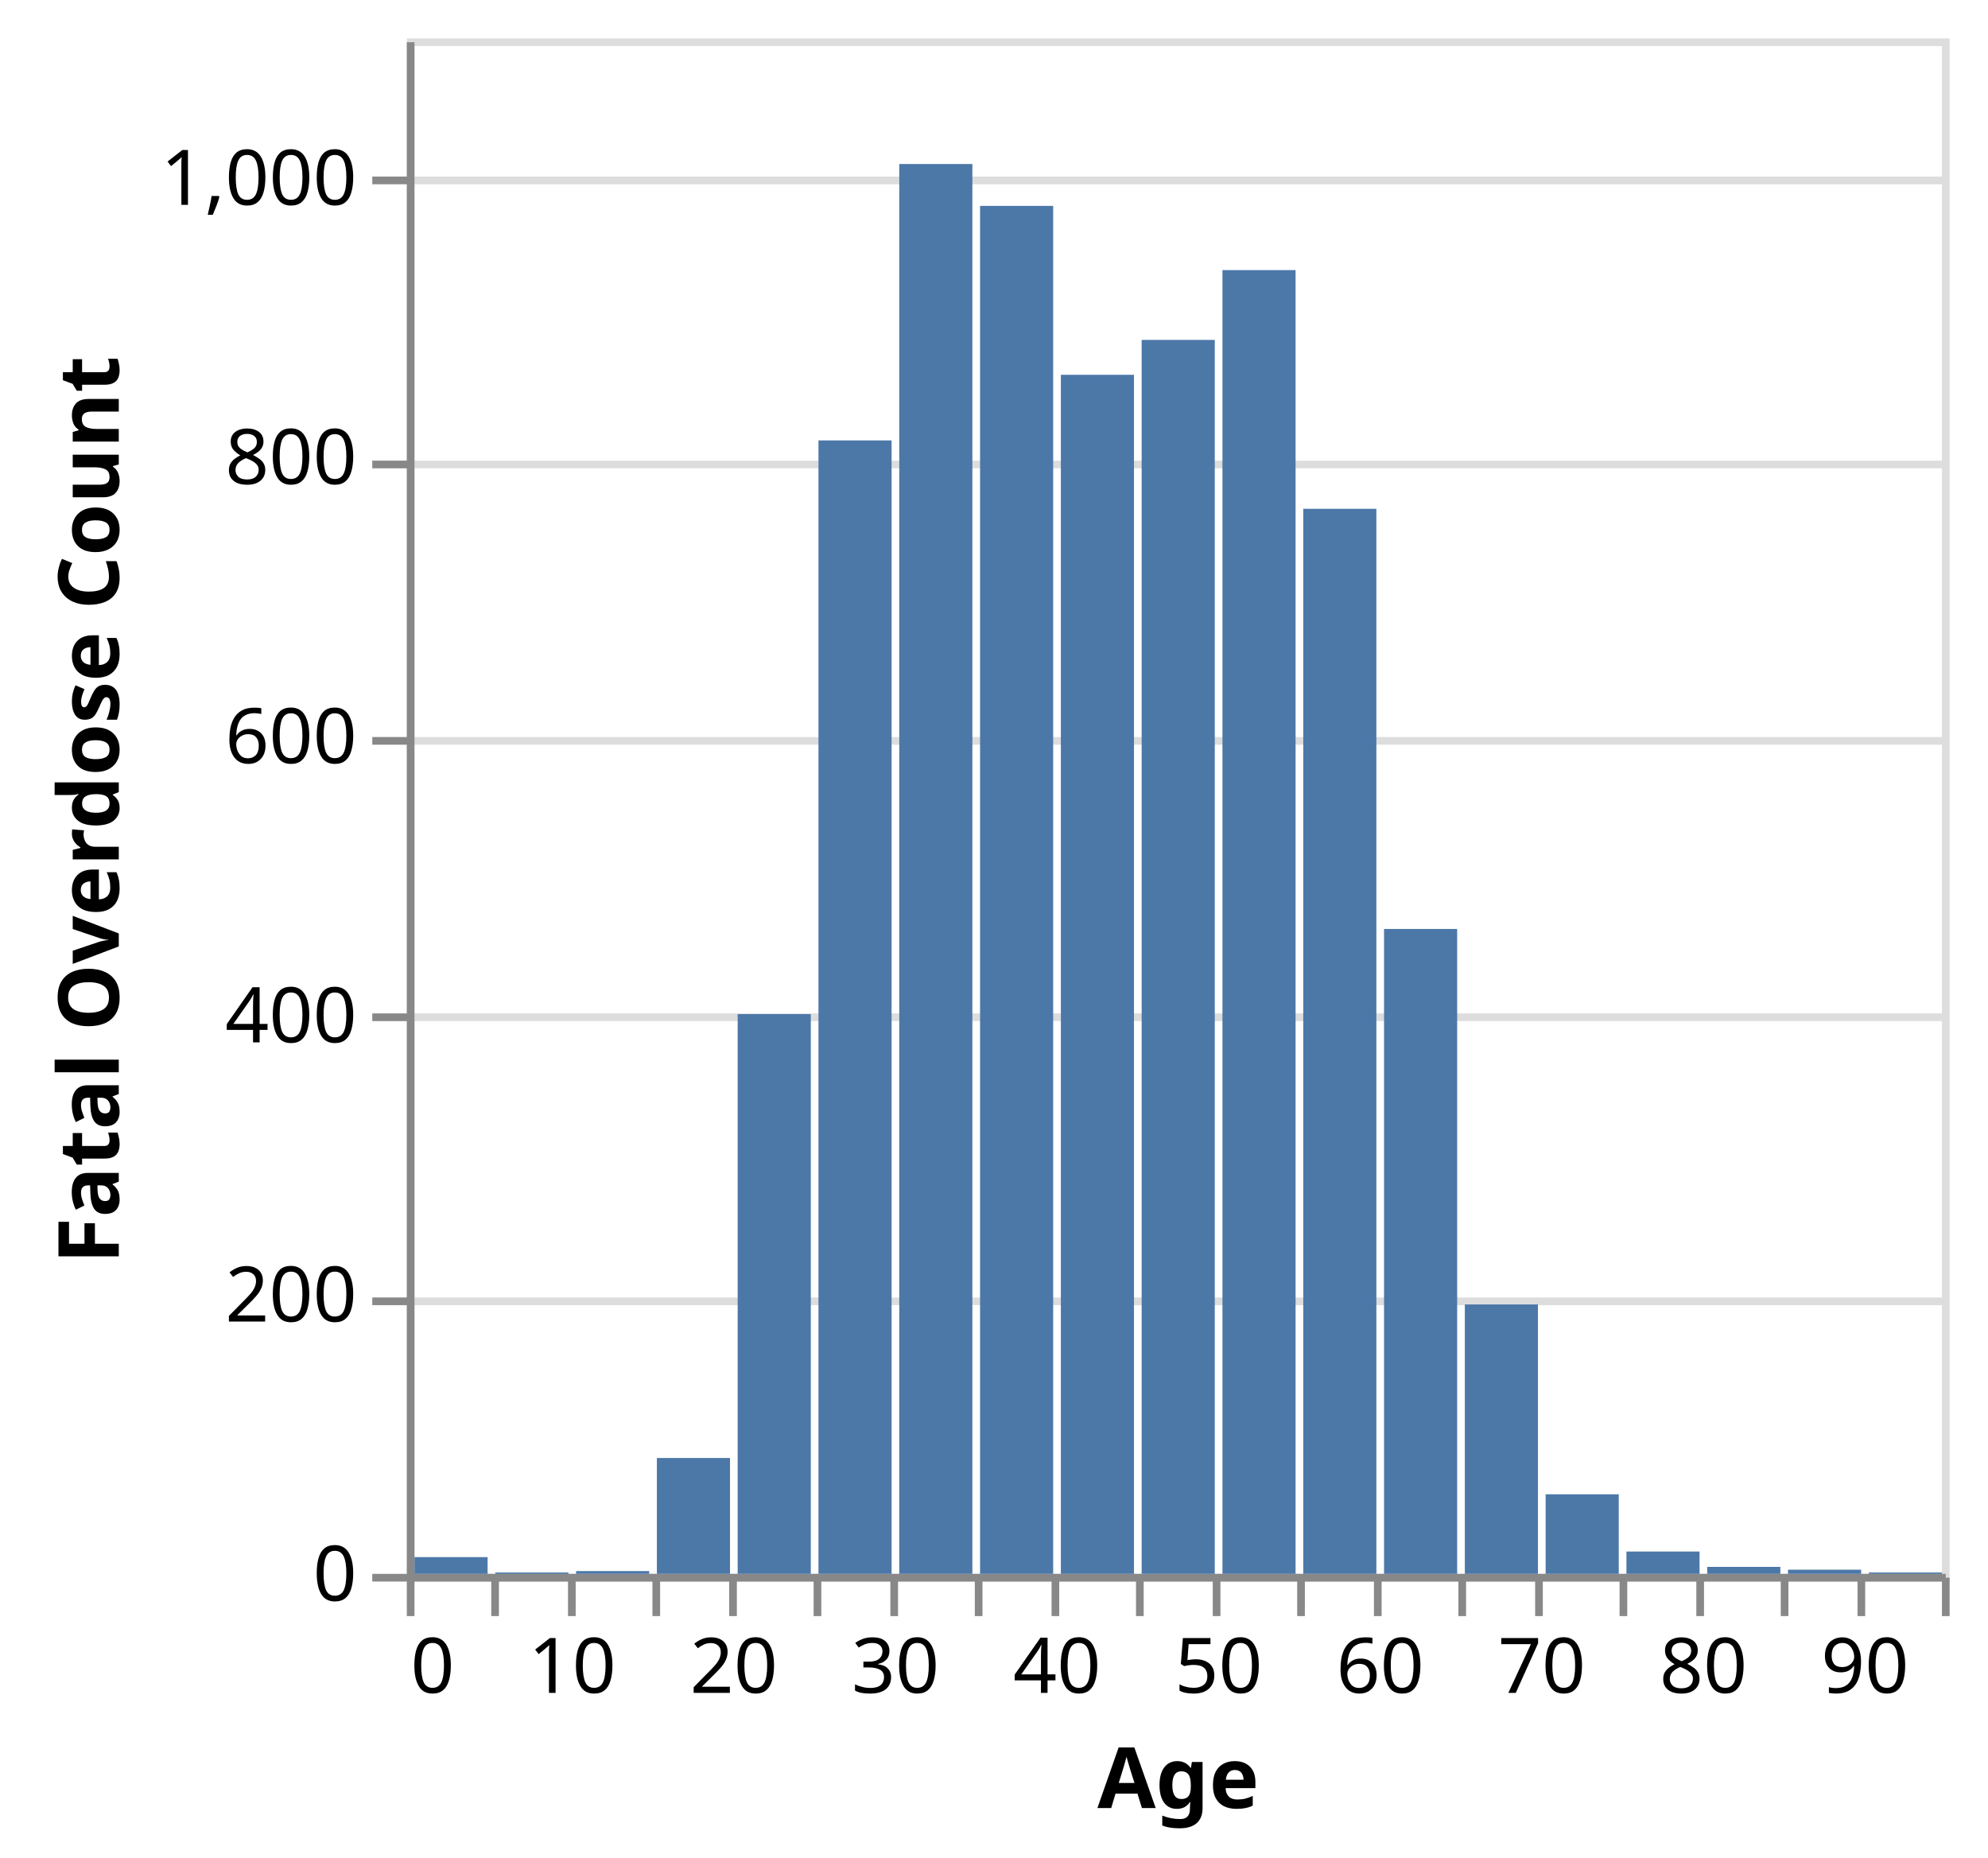
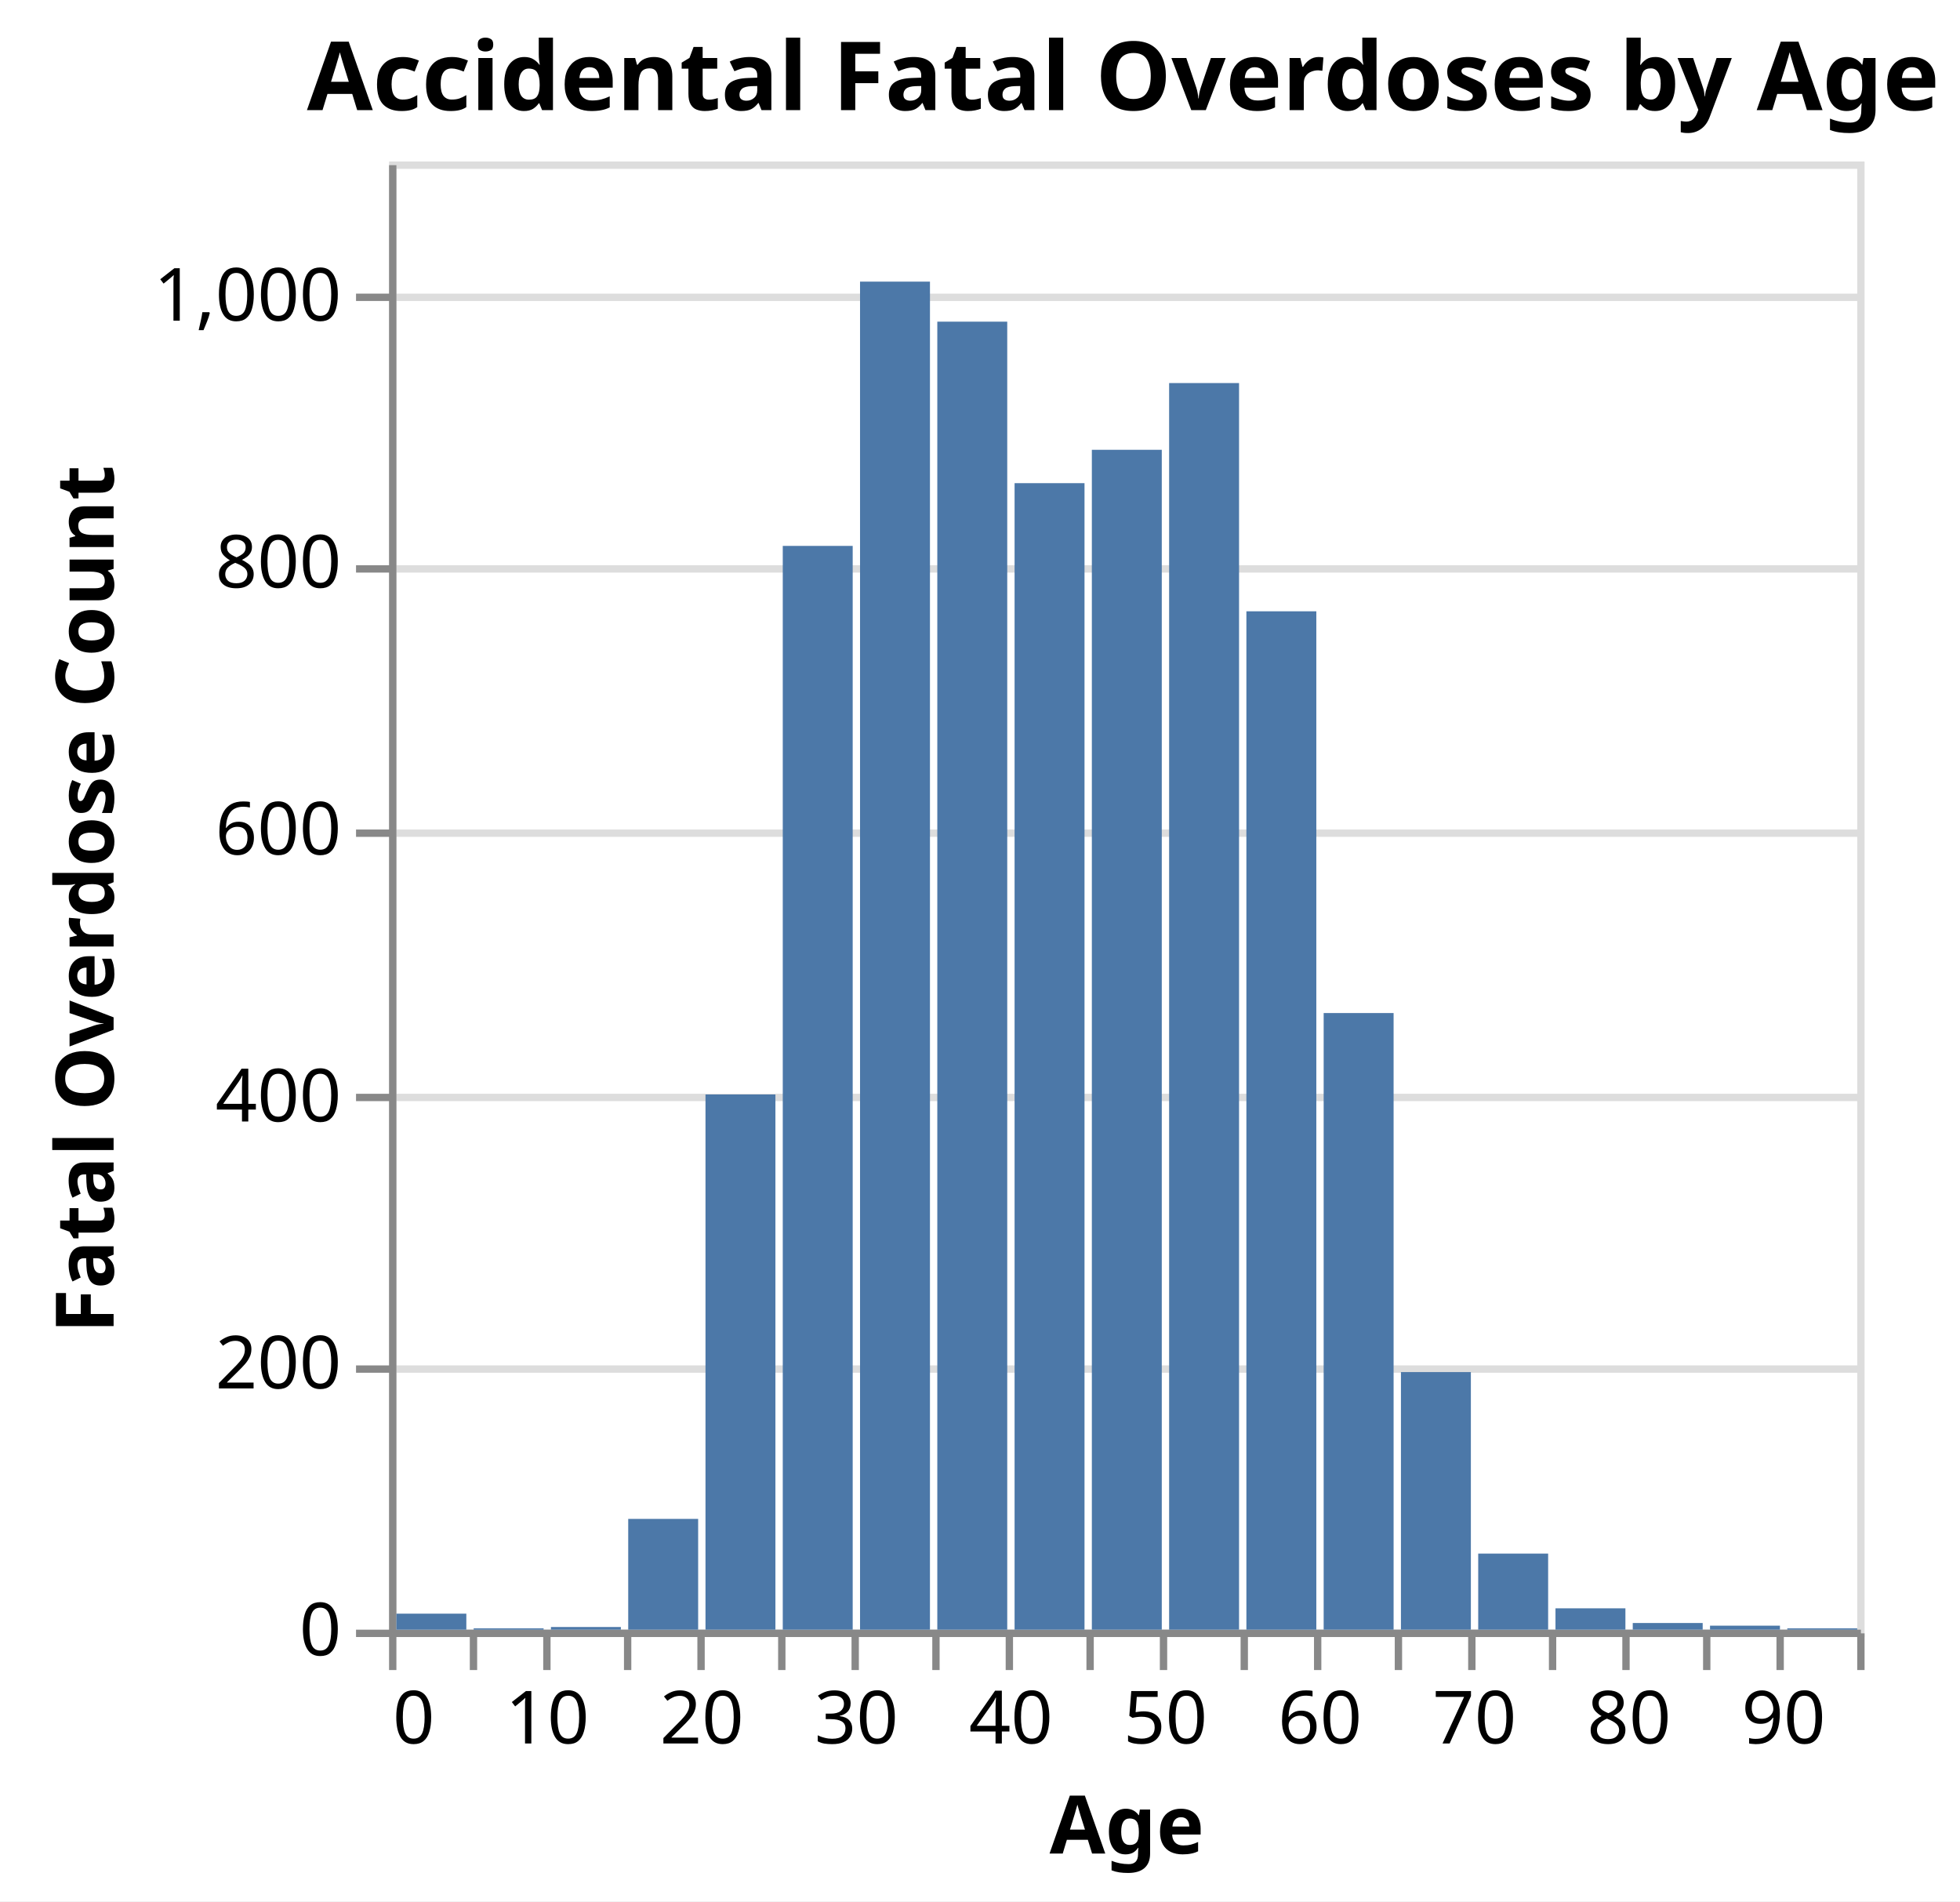
- <svg xmlns="http://www.w3.org/2000/svg" version="1.1" class="marks" width="259" height="242" viewBox="0 0 259 242">
-   <rect width="259" height="242" fill="white" />
-   <g fill="none" stroke-miterlimit="10" transform="translate(53,5)">
+ <svg xmlns="http://www.w3.org/2000/svg" version="1.1" class="marks" width="267" height="259" viewBox="0 0 267 259">
+   <rect width="267" height="259" fill="white" />
+   <g fill="none" stroke-miterlimit="10" transform="translate(53,22)">
    <g class="mark-group role-frame root" role="graphics-object" aria-roledescription="group mark container">
      <g transform="translate(0,0)">
        <path class="background" aria-hidden="true" d="M0.5,0.5h200v200h-200Z" stroke="#ddd" />
        <g>
          <g class="mark-group role-axis" aria-hidden="true">
            <g transform="translate(0.5,0.5)">
              <path class="background" aria-hidden="true" d="M0,0h0v0h0Z" pointer-events="none" />
              <g>
                <g class="mark-rule role-axis-grid" pointer-events="none">
                  <line transform="translate(0,200)" x2="200" y2="0" stroke="#ddd" stroke-width="1" opacity="1" />
                  <line transform="translate(0,164)" x2="200" y2="0" stroke="#ddd" stroke-width="1" opacity="1" />
                  <line transform="translate(0,127)" x2="200" y2="0" stroke="#ddd" stroke-width="1" opacity="1" />
                  <line transform="translate(0,91)" x2="200" y2="0" stroke="#ddd" stroke-width="1" opacity="1" />
                  <line transform="translate(0,55)" x2="200" y2="0" stroke="#ddd" stroke-width="1" opacity="1" />
                  <line transform="translate(0,18)" x2="200" y2="0" stroke="#ddd" stroke-width="1" opacity="1" />
                </g>
              </g>
              <path class="foreground" aria-hidden="true" d="" pointer-events="none" display="none" />
            </g>
          </g>
          <g class="mark-group role-axis" role="graphics-symbol" aria-roledescription="axis" aria-label="X-axis titled 'Age' for a linear scale with values from 0 to 95">
            <g transform="translate(0.5,200.5)">
              <path class="background" aria-hidden="true" d="M0,0h0v0h0Z" pointer-events="none" />
              <g>
                <g class="mark-rule role-axis-tick" pointer-events="none">
                  <line transform="translate(0,0)" x2="0" y2="5" stroke="#888" stroke-width="1" opacity="1" />
                  <line transform="translate(11,0)" x2="0" y2="5" stroke="#888" stroke-width="1" opacity="1" />
                  <line transform="translate(21,0)" x2="0" y2="5" stroke="#888" stroke-width="1" opacity="1" />
                  <line transform="translate(32,0)" x2="0" y2="5" stroke="#888" stroke-width="1" opacity="1" />
                  <line transform="translate(42,0)" x2="0" y2="5" stroke="#888" stroke-width="1" opacity="1" />
                  <line transform="translate(53,0)" x2="0" y2="5" stroke="#888" stroke-width="1" opacity="1" />
                  <line transform="translate(63,0)" x2="0" y2="5" stroke="#888" stroke-width="1" opacity="1" />
                  <line transform="translate(74,0)" x2="0" y2="5" stroke="#888" stroke-width="1" opacity="1" />
                  <line transform="translate(84,0)" x2="0" y2="5" stroke="#888" stroke-width="1" opacity="1" />
                  <line transform="translate(95,0)" x2="0" y2="5" stroke="#888" stroke-width="1" opacity="1" />
                  <line transform="translate(105,0)" x2="0" y2="5" stroke="#888" stroke-width="1" opacity="1" />
                  <line transform="translate(116,0)" x2="0" y2="5" stroke="#888" stroke-width="1" opacity="1" />
                  <line transform="translate(126,0)" x2="0" y2="5" stroke="#888" stroke-width="1" opacity="1" />
                  <line transform="translate(137,0)" x2="0" y2="5" stroke="#888" stroke-width="1" opacity="1" />
                  <line transform="translate(147,0)" x2="0" y2="5" stroke="#888" stroke-width="1" opacity="1" />
                  <line transform="translate(158,0)" x2="0" y2="5" stroke="#888" stroke-width="1" opacity="1" />
                  <line transform="translate(168,0)" x2="0" y2="5" stroke="#888" stroke-width="1" opacity="1" />
                  <line transform="translate(179,0)" x2="0" y2="5" stroke="#888" stroke-width="1" opacity="1" />
                  <line transform="translate(189,0)" x2="0" y2="5" stroke="#888" stroke-width="1" opacity="1" />
                  <line transform="translate(200,0)" x2="0" y2="5" stroke="#888" stroke-width="1" opacity="1" />
                </g>
                <g class="mark-text role-axis-label" pointer-events="none">
                  <text text-anchor="start" transform="translate(0,15)" font-family="sans-serif" font-size="10px" fill="#000" opacity="1">0</text>
                  <text text-anchor="middle" transform="translate(10.52632,15)" font-family="sans-serif" font-size="10px" fill="#000" opacity="0">5</text>
                  <text text-anchor="middle" transform="translate(21.05263,15)" font-family="sans-serif" font-size="10px" fill="#000" opacity="1">10</text>
                  <text text-anchor="middle" transform="translate(31.57895,15)" font-family="sans-serif" font-size="10px" fill="#000" opacity="0">15</text>
                  <text text-anchor="middle" transform="translate(42.10526,15)" font-family="sans-serif" font-size="10px" fill="#000" opacity="1">20</text>
                  <text text-anchor="middle" transform="translate(52.63158,15)" font-family="sans-serif" font-size="10px" fill="#000" opacity="0">25</text>
                  <text text-anchor="middle" transform="translate(63.15789,15)" font-family="sans-serif" font-size="10px" fill="#000" opacity="1">30</text>
                  <text text-anchor="middle" transform="translate(73.68421,15)" font-family="sans-serif" font-size="10px" fill="#000" opacity="0">35</text>
                  <text text-anchor="middle" transform="translate(84.21053,15)" font-family="sans-serif" font-size="10px" fill="#000" opacity="1">40</text>
                  <text text-anchor="middle" transform="translate(94.73684,15)" font-family="sans-serif" font-size="10px" fill="#000" opacity="0">45</text>
                  <text text-anchor="middle" transform="translate(105.2632,15)" font-family="sans-serif" font-size="10px" fill="#000" opacity="1">50</text>
                  <text text-anchor="middle" transform="translate(115.7895,15)" font-family="sans-serif" font-size="10px" fill="#000" opacity="0">55</text>
                  <text text-anchor="middle" transform="translate(126.3158,15)" font-family="sans-serif" font-size="10px" fill="#000" opacity="1">60</text>
                  <text text-anchor="middle" transform="translate(136.8421,15)" font-family="sans-serif" font-size="10px" fill="#000" opacity="0">65</text>
                  <text text-anchor="middle" transform="translate(147.3684,15)" font-family="sans-serif" font-size="10px" fill="#000" opacity="1">70</text>
                  <text text-anchor="middle" transform="translate(157.8947,15)" font-family="sans-serif" font-size="10px" fill="#000" opacity="0">75</text>
                  <text text-anchor="middle" transform="translate(168.4211,15)" font-family="sans-serif" font-size="10px" fill="#000" opacity="1">80</text>
                  <text text-anchor="middle" transform="translate(178.9474,15)" font-family="sans-serif" font-size="10px" fill="#000" opacity="0">85</text>
                  <text text-anchor="middle" transform="translate(189.4737,15)" font-family="sans-serif" font-size="10px" fill="#000" opacity="1">90</text>
                  <text text-anchor="end" transform="translate(200,15)" font-family="sans-serif" font-size="10px" fill="#000" opacity="0">95</text>
                </g>
                <g class="mark-rule role-axis-domain" pointer-events="none">
                  <line transform="translate(0,0)" x2="200" y2="0" stroke="#888" stroke-width="1" opacity="1" />
                </g>
                <g class="mark-text role-axis-title" pointer-events="none">
                  <text text-anchor="middle" transform="translate(100,30)" font-family="sans-serif" font-size="11px" font-weight="bold" fill="#000" opacity="1">Age</text>
                </g>
              </g>
              <path class="foreground" aria-hidden="true" d="" pointer-events="none" display="none" />
            </g>
          </g>
          <g class="mark-group role-axis" role="graphics-symbol" aria-roledescription="axis" aria-label="Y-axis titled 'Fatal Overdose Count' for a linear scale with values from 0 to 1,100">
            <g transform="translate(0.5,0.5)">
              <path class="background" aria-hidden="true" d="M0,0h0v0h0Z" pointer-events="none" />
              <g>
                <g class="mark-rule role-axis-tick" pointer-events="none">
                  <line transform="translate(0,200)" x2="-5" y2="0" stroke="#888" stroke-width="1" opacity="1" />
                  <line transform="translate(0,164)" x2="-5" y2="0" stroke="#888" stroke-width="1" opacity="1" />
                  <line transform="translate(0,127)" x2="-5" y2="0" stroke="#888" stroke-width="1" opacity="1" />
                  <line transform="translate(0,91)" x2="-5" y2="0" stroke="#888" stroke-width="1" opacity="1" />
                  <line transform="translate(0,55)" x2="-5" y2="0" stroke="#888" stroke-width="1" opacity="1" />
                  <line transform="translate(0,18)" x2="-5" y2="0" stroke="#888" stroke-width="1" opacity="1" />
                </g>
                <g class="mark-text role-axis-label" pointer-events="none">
                  <text text-anchor="end" transform="translate(-7,203)" font-family="sans-serif" font-size="10px" fill="#000" opacity="1">0</text>
                  <text text-anchor="end" transform="translate(-7,166.6364)" font-family="sans-serif" font-size="10px" fill="#000" opacity="1">200</text>
                  <text text-anchor="end" transform="translate(-7,130.2727)" font-family="sans-serif" font-size="10px" fill="#000" opacity="1">400</text>
                  <text text-anchor="end" transform="translate(-7,93.90909)" font-family="sans-serif" font-size="10px" fill="#000" opacity="1">600</text>
                  <text text-anchor="end" transform="translate(-7,57.54545)" font-family="sans-serif" font-size="10px" fill="#000" opacity="1">800</text>
                  <text text-anchor="end" transform="translate(-7,21.18182)" font-family="sans-serif" font-size="10px" fill="#000" opacity="1">1,000</text>
                </g>
                <g class="mark-rule role-axis-domain" pointer-events="none">
                  <line transform="translate(0,200)" x2="0" y2="-200" stroke="#888" stroke-width="1" opacity="1" />
                </g>
                <g class="mark-text role-axis-title" pointer-events="none">
                  <text text-anchor="middle" transform="translate(-36.02441,100) rotate(-90) translate(0,-2)" font-family="sans-serif" font-size="11px" font-weight="bold" fill="#000" opacity="1">Fatal Overdose Count</text>
                </g>
              </g>
              <path class="foreground" aria-hidden="true" d="" pointer-events="none" display="none" />
            </g>
          </g>
          <g class="mark-rect role-mark marks" role="graphics-object" aria-roledescription="rect mark container">
            <path aria-label="Age: 65 – 70; Fatal Overdose Count: 193" role="graphics-symbol" aria-roledescription="bar" d="M137.842,164.909h9.526v35.091h-9.526Z" fill="#4c78a8" />
            <path aria-label="Age: 55 – 60; Fatal Overdose Count: 763" role="graphics-symbol" aria-roledescription="bar" d="M116.789,61.273h9.526v138.727h-9.526Z" fill="#4c78a8" />
            <path aria-label="Age: 50 – 55; Fatal Overdose Count: 934" role="graphics-symbol" aria-roledescription="bar" d="M106.263,30.182h9.526v169.818h-9.526Z" fill="#4c78a8" />
            <path aria-label="Age: 45 – 50; Fatal Overdose Count: 884" role="graphics-symbol" aria-roledescription="bar" d="M95.737,39.273h9.526v160.727h-9.526Z" fill="#4c78a8" />
            <path aria-label="Age: 40 – 45; Fatal Overdose Count: 859" role="graphics-symbol" aria-roledescription="bar" d="M85.211,43.818h9.526v156.182h-9.526Z" fill="#4c78a8" />
            <path aria-label="Age: 35 – 40; Fatal Overdose Count: 980" role="graphics-symbol" aria-roledescription="bar" d="M74.684,21.818h9.526v178.182h-9.526Z" fill="#4c78a8" />
            <path aria-label="Age: 30 – 35; Fatal Overdose Count: 1010" role="graphics-symbol" aria-roledescription="bar" d="M64.158,16.364h9.526v183.636h-9.526Z" fill="#4c78a8" />
            <path aria-label="Age: 20 – 25; Fatal Overdose Count: 401" role="graphics-symbol" aria-roledescription="bar" d="M43.105,127.091h9.526v72.909h-9.526Z" fill="#4c78a8" />
            <path aria-label="Age: 25 – 30; Fatal Overdose Count: 812" role="graphics-symbol" aria-roledescription="bar" d="M53.632,52.364h9.526v147.636h-9.526Z" fill="#4c78a8" />
            <path aria-label="Age: 75 – 80; Fatal Overdose Count: 16" role="graphics-symbol" aria-roledescription="bar" d="M158.895,197.091h9.526v2.909h-9.526Z" fill="#4c78a8" />
            <path aria-label="Age: 70 – 75; Fatal Overdose Count: 57" role="graphics-symbol" aria-roledescription="bar" d="M148.368,189.636h9.526v10.364h-9.526Z" fill="#4c78a8" />
            <path aria-label="Age: 60 – 65; Fatal Overdose Count: 462" role="graphics-symbol" aria-roledescription="bar" d="M127.316,116h9.526v84h-9.526Z" fill="#4c78a8" />
            <path aria-label="Age: 15 – 20; Fatal Overdose Count: 83" role="graphics-symbol" aria-roledescription="bar" d="M32.579,184.909h9.526v15.091h-9.526Z" fill="#4c78a8" />
            <path aria-label="Age: 0 – 5; Fatal Overdose Count: 12" role="graphics-symbol" aria-roledescription="bar" d="M1,197.818h9.526v2.182h-9.526Z" fill="#4c78a8" />
            <path aria-label="Age: 80 – 85; Fatal Overdose Count: 5" role="graphics-symbol" aria-roledescription="bar" d="M169.421,199.091h9.526v0.909h-9.526Z" fill="#4c78a8" />
            <path aria-label="Age: 90 – 95; Fatal Overdose Count: 1" role="graphics-symbol" aria-roledescription="bar" d="M190.474,199.818h9.526v0.182h-9.526Z" fill="#4c78a8" />
            <path aria-label="Age: 10 – 15; Fatal Overdose Count: 2" role="graphics-symbol" aria-roledescription="bar" d="M22.053,199.636h9.526v0.364h-9.526Z" fill="#4c78a8" />
            <path aria-label="Age: 85 – 90; Fatal Overdose Count: 3" role="graphics-symbol" aria-roledescription="bar" d="M179.947,199.455h9.526v0.545h-9.526Z" fill="#4c78a8" />
            <path aria-label="Age: 5 – 10; Fatal Overdose Count: 1" role="graphics-symbol" aria-roledescription="bar" d="M11.526,199.818h9.526v0.182h-9.526Z" fill="#4c78a8" />
          </g>
+           <g class="mark-group role-title">
+             <g transform="translate(100,-17)">
+               <path class="background" aria-hidden="true" d="M0,0h0v0h0Z" pointer-events="none" />
+               <g>
+                 <g class="mark-text role-title-text" role="graphics-symbol" aria-roledescription="title" aria-label="Title text 'Accidental Fatal Overdoses by Age'" pointer-events="none">
+                   <text text-anchor="middle" transform="translate(0,10)" font-family="sans-serif" font-size="13px" font-weight="bold" fill="#000" opacity="1">Accidental Fatal Overdoses by Age</text>
+                 </g>
+               </g>
+               <path class="foreground" aria-hidden="true" d="" pointer-events="none" display="none" />
+             </g>
+           </g>
        </g>
        <path class="foreground" aria-hidden="true" d="" display="none" />
      </g>
    </g>
  </g>
</svg>
